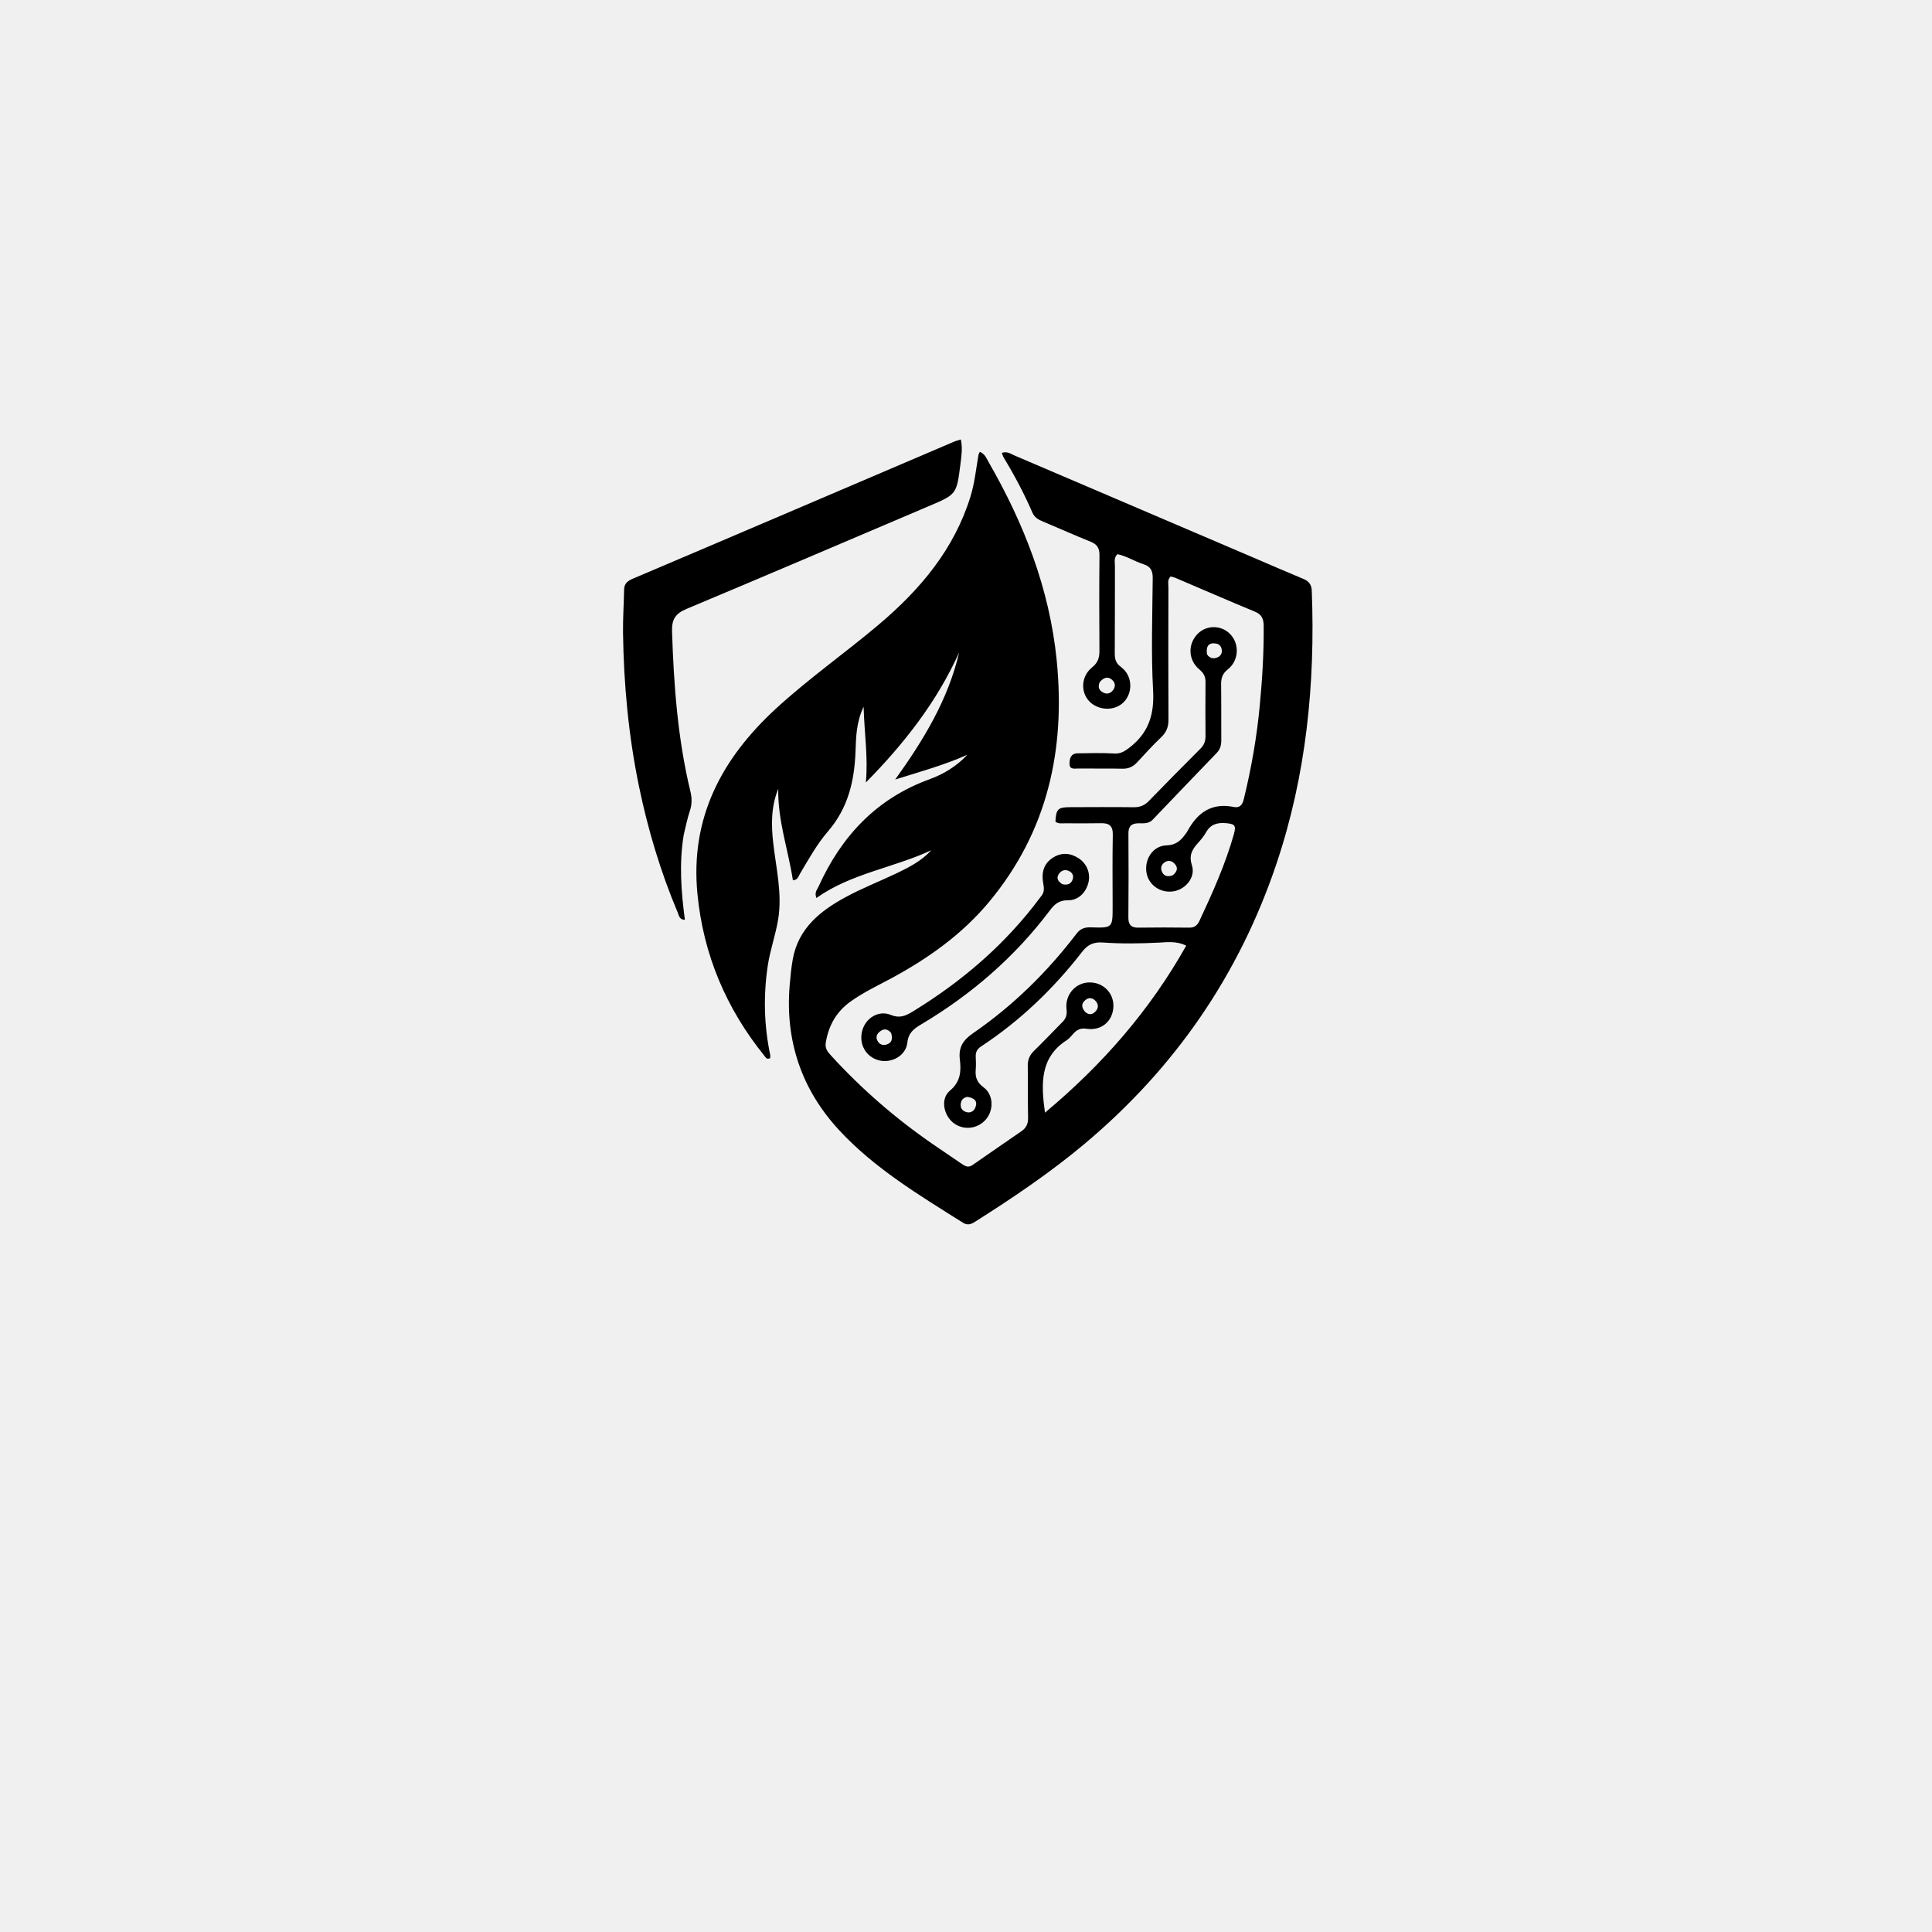
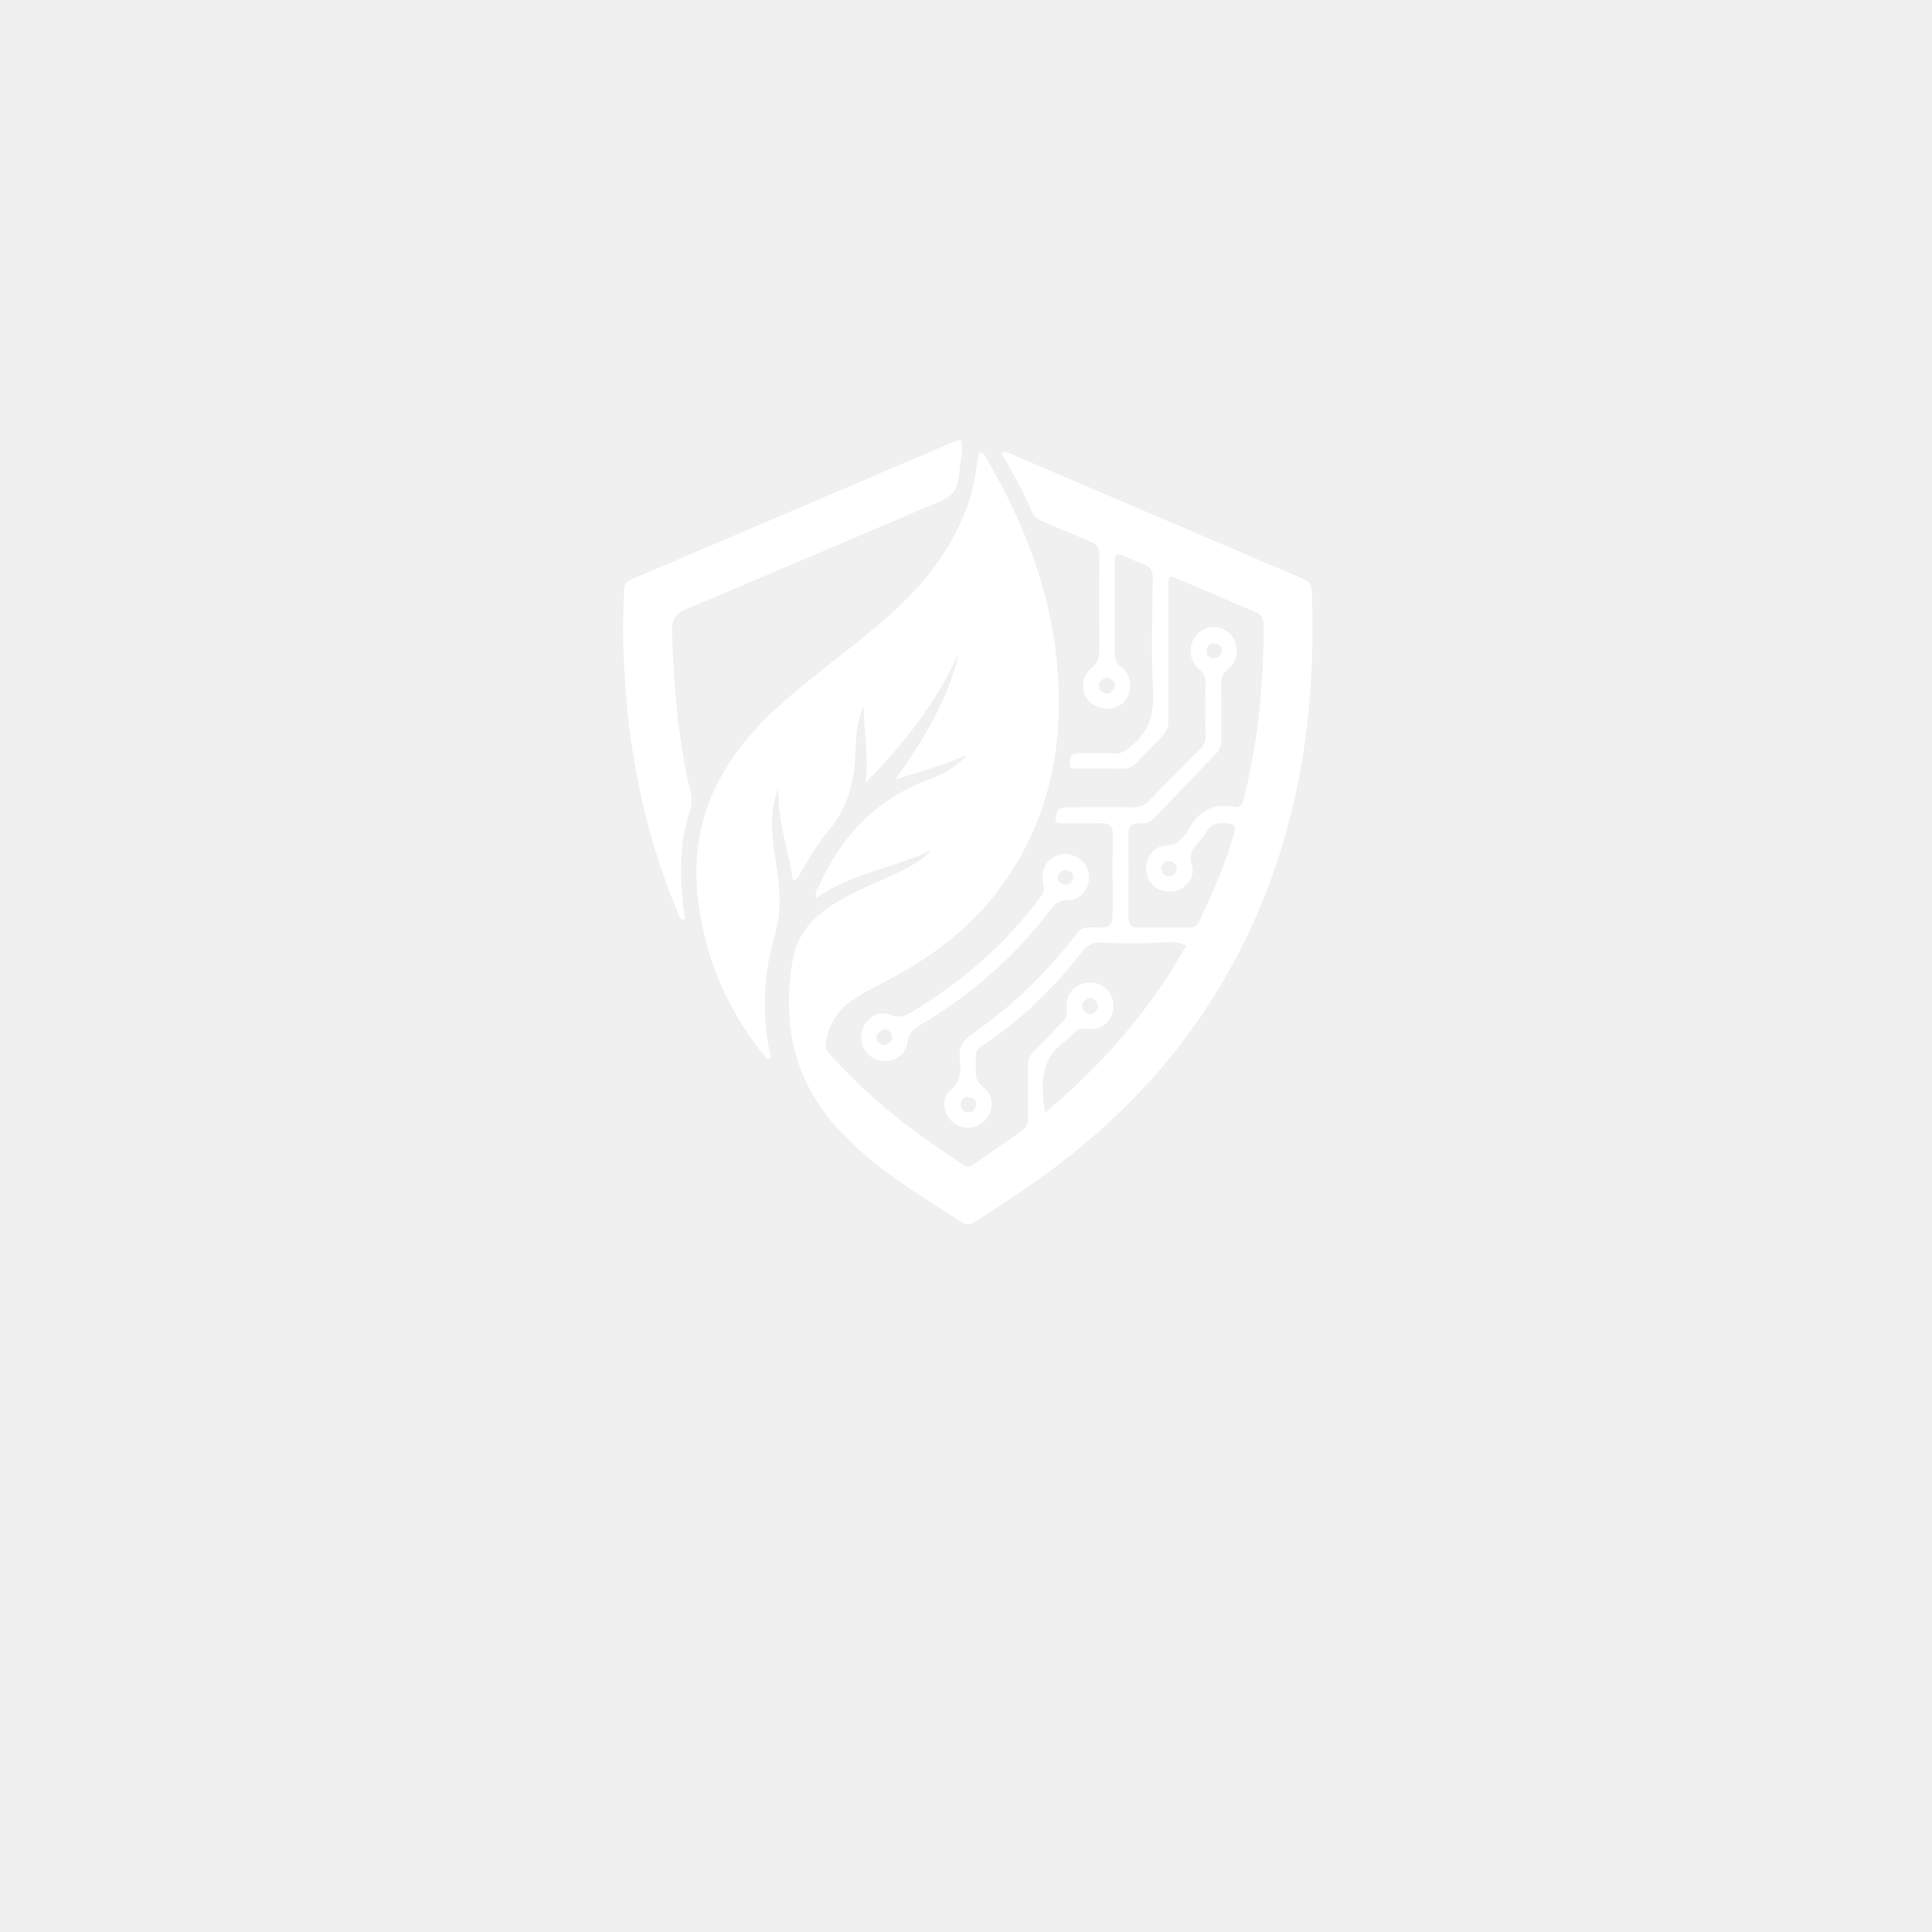
<svg xmlns="http://www.w3.org/2000/svg" version="1.1" id="Layer_1" x="0px" y="0px" width="100%" viewBox="0 0 1024 1024" enable-background="new 0 0 1024 1024" xml:space="preserve">
-   <path fill="#000000" opacity="1" stroke="none" d=" M515.559,617.409   C524.348,611.342 532.817,605.428 541.344,599.599   C543.929,597.832 544.959,595.623 544.894,592.443   C544.705,583.28 544.905,574.11 544.733,564.946   C544.672,561.682 545.715,559.253 548.03,556.994   C553.157,551.991 558.073,546.773 563.12,541.687   C565.01,539.782 565.639,537.797 565.288,534.972   C564.341,527.334 569.933,520.901 577.211,520.709   C584.631,520.513 590.427,526.29 590.125,533.581   C589.808,541.263 583.792,546.476 575.887,545.266   C572.724,544.781 570.832,545.768 568.943,547.832   C567.819,549.061 566.752,550.444 565.382,551.327   C551.204,560.475 551.72,574.246 553.852,589.735   C584.233,564.378 609.393,535.607 628.737,501.198   C623.596,498.72 618.94,499.362 614.406,499.596   C604.41,500.11 594.409,500.254 584.436,499.545   C579.786,499.214 576.54,500.627 573.697,504.297   C558.484,523.939 540.778,540.969 519.973,554.653   C517.901,556.016 517.06,557.651 517.164,560.036   C517.264,562.365 517.348,564.716 517.149,567.032   C516.811,570.962 517.83,573.746 521.322,576.309   C526.596,580.18 526.818,588.342 522.551,593.326   C518.086,598.541 510.274,599.267 505.07,594.95   C499.994,590.739 498.476,582.255 503.443,578.102   C509.173,573.312 509.489,567.694 508.739,561.59   C507.946,555.139 510.419,551.282 515.697,547.652   C536.865,533.096 555.008,515.254 570.595,494.856   C572.723,492.072 575.021,491.421 578.271,491.521   C589.707,491.872 589.713,491.776 589.716,480.484   C589.719,467.818 589.542,455.148 589.804,442.487   C589.902,437.779 587.962,436.236 583.64,436.316   C577.309,436.434 570.974,436.403 564.641,436.358   C562.864,436.346 560.959,436.781 559.396,435.475   C559.746,428.876 560.738,427.846 566.98,427.826   C578.313,427.791 589.647,427.71 600.979,427.85   C604.25,427.891 606.675,426.846 608.922,424.533   C617.979,415.208 627.105,405.949 636.304,396.765   C638.244,394.829 638.968,392.713 638.95,390.068   C638.883,380.568 638.847,371.068 638.951,361.569   C638.982,358.648 637.965,356.709 635.673,354.801   C629.784,349.9 629.455,341.604 634.576,336.168   C639.281,331.175 647.216,331.14 652.026,336.091   C657.01,341.222 656.706,350.084 650.827,354.72   C647.918,357.015 647.171,359.428 647.22,362.812   C647.362,372.643 647.227,382.478 647.307,392.311   C647.328,394.949 646.73,397.16 644.848,399.11   C633.514,410.861 622.218,422.649 610.944,434.457   C608.806,436.696 606.098,436.356 603.466,436.366   C599.827,436.379 598.051,437.795 598.086,441.763   C598.219,456.595 598.176,471.429 598.064,486.261   C598.035,490.041 599.429,491.731 603.335,491.672   C612.332,491.538 621.334,491.568 630.332,491.67   C633.078,491.701 634.597,490.485 635.708,488.113   C642.703,473.168 649.457,458.131 653.964,442.199   C655.28,437.547 654.522,436.69 649.739,436.284   C645.204,435.899 641.61,436.886 639.218,441.158   C638.01,443.315 636.353,445.262 634.687,447.114   C631.655,450.485 630.116,453.649 631.747,458.663   C633.763,464.862 628.563,471.36 621.969,472.419   C615.055,473.529 608.677,469.061 607.639,462.377   C606.54,455.312 611.123,448.293 618.201,448.075   C623.433,447.914 626.062,445.327 628.587,441.687   C628.777,441.413 629.024,441.172 629.178,440.881   C634.464,430.893 642.017,425.272 653.958,427.72   C656.919,428.327 658.45,426.737 659.179,423.781   C663.245,407.281 666.142,390.595 667.729,373.673   C669.036,359.737 669.902,345.795 669.783,331.784   C669.75,327.957 668.758,325.682 665.029,324.145   C650.863,318.302 636.817,312.167 622.717,306.163   C621.989,305.853 621.176,305.74 620.451,305.549   C618.602,307.371 619.295,309.492 619.291,311.383   C619.236,334.716 619.19,358.049 619.319,381.381   C619.34,385.168 618.293,388.023 615.539,390.662   C611.091,394.922 606.904,399.463 602.744,404.011   C600.566,406.392 598.147,407.507 594.854,407.433   C587.025,407.258 579.189,407.42 571.356,407.337   C569.527,407.317 566.901,408.008 566.881,404.877   C566.863,402.084 567.512,399.333 571.12,399.278   C577.615,399.181 584.128,398.993 590.602,399.378   C593.978,399.578 596.042,398.227 598.554,396.311   C608.714,388.558 611.875,378.762 611.167,365.988   C610.073,346.216 610.787,326.337 610.967,306.506   C611.002,302.597 609.93,300.267 606.086,299.046   C601.376,297.549 597.134,294.728 592.257,293.722   C590.233,295.672 590.946,297.964 590.938,300.015   C590.877,315.347 590.977,330.681 590.852,346.013   C590.826,349.192 591.279,351.425 594.188,353.565   C599.777,357.676 600.565,365.65 596.598,370.99   C592.957,375.891 585.667,377.092 579.905,373.739   C572.792,369.6 571.973,359.25 578.803,353.755   C581.989,351.193 582.749,348.508 582.721,344.788   C582.598,327.956 582.572,311.121 582.742,294.29   C582.779,290.57 581.543,288.516 578.086,287.129   C569.586,283.716 561.219,279.973 552.774,276.421   C550.415,275.429 548.33,274.319 547.225,271.763   C542.854,261.655 537.706,251.946 531.991,242.533   C531.582,241.858 531.381,241.057 530.976,240.048   C533.778,239.044 535.758,240.58 537.749,241.429   C580.342,259.596 622.911,277.816 665.485,296.027   C673.907,299.63 682.297,303.309 690.764,306.801   C693.746,308.032 695.15,309.861 695.276,313.17   C697.157,362.498 692.323,410.997 676.496,457.966   C656.65,516.864 622.631,566.156 574.99,606.139   C556.676,621.509 536.95,634.795 516.808,647.548   C514.691,648.889 512.82,649.597 510.396,648.07   C487.122,633.409 463.368,619.184 444.57,598.798   C424.788,577.344 416.059,551.484 418.551,522.159   C418.945,517.524 419.382,512.869 420.211,508.298   C423.146,492.099 434.666,482.871 447.976,475.611   C456.874,470.758 466.409,467.084 475.565,462.686   C482.092,459.551 488.538,456.204 493.588,450.647   C473.638,459.978 451.186,462.844 432.703,475.956   C431.566,473.032 433.072,471.605 433.78,470.041   C445.898,443.247 464.504,423.251 492.745,412.99   C500.211,410.277 507.074,406.064 512.721,400.042   C500.525,405.501 487.686,409.004 474.473,413.16   C489.341,392.438 502.504,370.971 508.354,345.827   C496.512,372.055 479.132,394.259 458.914,414.732   C460.171,401.573 458.14,388.82 457.721,374.562   C453.808,382.956 453.722,390.673 453.451,398.15   C452.881,413.892 449.512,428.309 438.839,440.649   C432.973,447.432 428.592,455.419 423.979,463.153   C423.189,464.478 422.875,466.399 420.258,466.58   C417.778,450.411 412.158,434.786 412.495,418.1   C408.661,427.407 408.725,437.063 409.828,446.806   C411.358,460.331 414.716,473.73 412.406,487.508   C411.03,495.718 408.168,503.564 406.932,511.838   C404.567,527.671 404.944,543.341 408.193,558.982   C408.321,559.594 408.21,560.256 408.21,560.798   C406.516,561.795 405.877,560.513 405.218,559.696   C384.909,534.551 372.778,506.011 369.653,473.754   C365.753,433.504 382.478,402.071 411.26,375.593   C428.589,359.651 447.885,346.165 465.824,330.995   C487.692,312.502 505.661,291.251 514.336,263.308   C516.568,256.116 517.322,248.656 518.58,241.284   C518.681,240.694 519.029,240.145 519.302,239.481   C521.973,240.476 522.786,242.829 523.896,244.757   C542.714,277.418 556.239,311.96 560.049,349.749   C564.823,397.077 555.326,440.63 524.31,477.949   C510.069,495.085 492.185,507.82 472.661,518.388   C465.351,522.345 457.798,525.857 450.96,530.725   C443.255,536.21 439.162,543.554 437.665,552.708   C437.147,555.876 438.903,557.756 440.685,559.704   C456.841,577.358 474.814,592.93 494.522,606.5   C499.599,609.996 504.713,613.438 509.805,616.913   C511.513,618.078 513.226,619.096 515.559,617.409  M582.949,361.424   C581.761,363.944 582.336,365.924 584.868,367.144   C586.978,368.16 588.769,367.395 590.046,365.637   C591.239,363.994 591.169,362.098 589.769,360.66   C587.694,358.527 585.439,358.62 582.949,361.424  M575.155,536.345   C577.428,538.325 579.507,537.63 581.077,535.553   C582.44,533.752 582.009,531.765 580.387,530.227   C578.891,528.809 577.055,528.647 575.448,529.902   C573.356,531.536 572.769,533.586 575.155,536.345  M512.646,581.362   C511.083,581.686 509.861,582.528 509.415,584.069   C508.732,586.431 509.443,588.426 511.809,589.308   C514.211,590.203 516.188,589.034 517.02,586.845   C518.241,583.628 516.49,581.914 512.646,581.362  M621.534,463.943   C624.104,461.92 624.681,459.637 622.068,457.305   C620.744,456.124 618.95,455.959 617.416,456.956   C615.732,458.051 614.987,459.79 615.728,461.723   C616.617,464.042 618.376,465.041 621.534,463.943  M639.734,346.818   C641.184,348.939 643.15,349.387 645.408,348.383   C646.898,347.721 647.683,346.428 647.594,344.771   C647.495,342.907 646.45,341.451 644.697,341.128   C640.843,340.417 639.056,342.229 639.734,346.818  z" />
-   <path fill="#000000" opacity="1" stroke="none" d=" M362.402,442.404   C359.872,457.709 361.018,472.569 363.012,487.509   C360.069,487.49 359.879,485.258 359.251,483.767   C350.11,462.091 343.392,439.685 338.644,416.634   C333.119,389.813 330.587,362.711 330.216,335.383   C330.112,327.733 330.672,320.077 330.793,312.422   C330.848,308.898 333.109,307.689 335.886,306.512   C364.392,294.421 392.871,282.264 421.349,270.109   C449.521,258.085 477.683,246.039 505.856,234.017   C506.748,233.636 507.709,233.415 509.26,232.921   C510.272,237.589 509.543,242.033 509.014,246.27   C507.033,262.141 506.858,262.078 492.16,268.321   C449.415,286.478 406.734,304.786 363.896,322.722   C358.036,325.176 355.989,328.258 356.193,334.597   C357.115,363.233 359.204,391.7 365.968,419.646   C366.813,423.138 366.77,426.449 365.606,429.916   C364.287,433.847 363.48,437.949 362.402,442.404  z" />
-   <path fill="#000000" opacity="1" stroke="none" d=" M551.496,475.436   C553.657,473.093 553.425,470.864 552.935,468.218   C551.939,462.836 552.971,457.855 558.015,454.623   C562.569,451.704 567.188,452.004 571.643,454.863   C576.094,457.72 578.124,462.947 576.865,467.881   C575.485,473.29 571.372,477.267 565.92,477.184   C561.45,477.116 558.991,479.156 556.536,482.424   C537.878,507.25 514.8,527.149 488.178,542.986   C484.297,545.295 481.47,547.458 480.907,552.66   C480.161,559.555 472.474,563.755 465.767,561.977   C458.904,560.158 455.116,553.416 456.98,546.339   C458.745,539.639 465.63,535.251 472.082,537.903   C476.741,539.817 479.827,538.529 483.525,536.273   C509.824,520.232 532.859,500.572 551.496,475.436  M472.324,547.51   C470.587,545.338 468.541,544.986 466.36,546.723   C464.852,547.923 464.039,549.506 465.005,551.474   C466.026,553.556 467.807,554.268 469.914,553.62   C472.586,552.798 473.274,550.759 472.324,547.51  M563.095,468.658   C565.657,469.209 567.76,468.678 568.586,465.922   C569.119,464.145 568.405,462.611 566.767,461.752   C564.751,460.694 562.824,461.166 561.458,462.9   C559.841,464.952 560.231,466.873 563.095,468.658  z" />
+   <path fill="#ffffff" opacity="1" stroke="none" d=" M515.559,617.409   C524.348,611.342 532.817,605.428 541.344,599.599   C543.929,597.832 544.959,595.623 544.894,592.443   C544.705,583.28 544.905,574.11 544.733,564.946   C544.672,561.682 545.715,559.253 548.03,556.994   C553.157,551.991 558.073,546.773 563.12,541.687   C565.01,539.782 565.639,537.797 565.288,534.972   C564.341,527.334 569.933,520.901 577.211,520.709   C584.631,520.513 590.427,526.29 590.125,533.581   C589.808,541.263 583.792,546.476 575.887,545.266   C572.724,544.781 570.832,545.768 568.943,547.832   C567.819,549.061 566.752,550.444 565.382,551.327   C551.204,560.475 551.72,574.246 553.852,589.735   C584.233,564.378 609.393,535.607 628.737,501.198   C623.596,498.72 618.94,499.362 614.406,499.596   C604.41,500.11 594.409,500.254 584.436,499.545   C579.786,499.214 576.54,500.627 573.697,504.297   C558.484,523.939 540.778,540.969 519.973,554.653   C517.901,556.016 517.06,557.651 517.164,560.036   C517.264,562.365 517.348,564.716 517.149,567.032   C516.811,570.962 517.83,573.746 521.322,576.309   C526.596,580.18 526.818,588.342 522.551,593.326   C518.086,598.541 510.274,599.267 505.07,594.95   C499.994,590.739 498.476,582.255 503.443,578.102   C509.173,573.312 509.489,567.694 508.739,561.59   C507.946,555.139 510.419,551.282 515.697,547.652   C536.865,533.096 555.008,515.254 570.595,494.856   C572.723,492.072 575.021,491.421 578.271,491.521   C589.707,491.872 589.713,491.776 589.716,480.484   C589.719,467.818 589.542,455.148 589.804,442.487   C589.902,437.779 587.962,436.236 583.64,436.316   C577.309,436.434 570.974,436.403 564.641,436.358   C562.864,436.346 560.959,436.781 559.396,435.475   C559.746,428.876 560.738,427.846 566.98,427.826   C578.313,427.791 589.647,427.71 600.979,427.85   C604.25,427.891 606.675,426.846 608.922,424.533   C617.979,415.208 627.105,405.949 636.304,396.765   C638.244,394.829 638.968,392.713 638.95,390.068   C638.883,380.568 638.847,371.068 638.951,361.569   C638.982,358.648 637.965,356.709 635.673,354.801   C629.784,349.9 629.455,341.604 634.576,336.168   C639.281,331.175 647.216,331.14 652.026,336.091   C657.01,341.222 656.706,350.084 650.827,354.72   C647.918,357.015 647.171,359.428 647.22,362.812   C647.362,372.643 647.227,382.478 647.307,392.311   C647.328,394.949 646.73,397.16 644.848,399.11   C633.514,410.861 622.218,422.649 610.944,434.457   C608.806,436.696 606.098,436.356 603.466,436.366   C599.827,436.379 598.051,437.795 598.086,441.763   C598.219,456.595 598.176,471.429 598.064,486.261   C598.035,490.041 599.429,491.731 603.335,491.672   C612.332,491.538 621.334,491.568 630.332,491.67   C633.078,491.701 634.597,490.485 635.708,488.113   C642.703,473.168 649.457,458.131 653.964,442.199   C655.28,437.547 654.522,436.69 649.739,436.284   C645.204,435.899 641.61,436.886 639.218,441.158   C638.01,443.315 636.353,445.262 634.687,447.114   C631.655,450.485 630.116,453.649 631.747,458.663   C633.763,464.862 628.563,471.36 621.969,472.419   C615.055,473.529 608.677,469.061 607.639,462.377   C606.54,455.312 611.123,448.293 618.201,448.075   C623.433,447.914 626.062,445.327 628.587,441.687   C628.777,441.413 629.024,441.172 629.178,440.881   C634.464,430.893 642.017,425.272 653.958,427.72   C656.919,428.327 658.45,426.737 659.179,423.781   C663.245,407.281 666.142,390.595 667.729,373.673   C669.036,359.737 669.902,345.795 669.783,331.784   C669.75,327.957 668.758,325.682 665.029,324.145   C650.863,318.302 636.817,312.167 622.717,306.163   C621.989,305.853 621.176,305.74 620.451,305.549   C618.602,307.371 619.295,309.492 619.291,311.383   C619.236,334.716 619.19,358.049 619.319,381.381   C619.34,385.168 618.293,388.023 615.539,390.662   C611.091,394.922 606.904,399.463 602.744,404.011   C600.566,406.392 598.147,407.507 594.854,407.433   C587.025,407.258 579.189,407.42 571.356,407.337   C569.527,407.317 566.901,408.008 566.881,404.877   C566.863,402.084 567.512,399.333 571.12,399.278   C577.615,399.181 584.128,398.993 590.602,399.378   C593.978,399.578 596.042,398.227 598.554,396.311   C608.714,388.558 611.875,378.762 611.167,365.988   C610.073,346.216 610.787,326.337 610.967,306.506   C611.002,302.597 609.93,300.267 606.086,299.046   C601.376,297.549 597.134,294.728 592.257,293.722   C590.233,295.672 590.946,297.964 590.938,300.015   C590.877,315.347 590.977,330.681 590.852,346.013   C590.826,349.192 591.279,351.425 594.188,353.565   C599.777,357.676 600.565,365.65 596.598,370.99   C592.957,375.891 585.667,377.092 579.905,373.739   C572.792,369.6 571.973,359.25 578.803,353.755   C581.989,351.193 582.749,348.508 582.721,344.788   C582.598,327.956 582.572,311.121 582.742,294.29   C582.779,290.57 581.543,288.516 578.086,287.129   C569.586,283.716 561.219,279.973 552.774,276.421   C550.415,275.429 548.33,274.319 547.225,271.763   C542.854,261.655 537.706,251.946 531.991,242.533   C531.582,241.858 531.381,241.057 530.976,240.048   C533.778,239.044 535.758,240.58 537.749,241.429   C580.342,259.596 622.911,277.816 665.485,296.027   C673.907,299.63 682.297,303.309 690.764,306.801   C693.746,308.032 695.15,309.861 695.276,313.17   C697.157,362.498 692.323,410.997 676.496,457.966   C656.65,516.864 622.631,566.156 574.99,606.139   C556.676,621.509 536.95,634.795 516.808,647.548   C514.691,648.889 512.82,649.597 510.396,648.07   C487.122,633.409 463.368,619.184 444.57,598.798   C424.788,577.344 416.059,551.484 418.551,522.159   C418.945,517.524 419.382,512.869 420.211,508.298   C423.146,492.099 434.666,482.871 447.976,475.611   C456.874,470.758 466.409,467.084 475.565,462.686   C482.092,459.551 488.538,456.204 493.588,450.647   C473.638,459.978 451.186,462.844 432.703,475.956   C431.566,473.032 433.072,471.605 433.78,470.041   C445.898,443.247 464.504,423.251 492.745,412.99   C500.211,410.277 507.074,406.064 512.721,400.042   C500.525,405.501 487.686,409.004 474.473,413.16   C489.341,392.438 502.504,370.971 508.354,345.827   C496.512,372.055 479.132,394.259 458.914,414.732   C460.171,401.573 458.14,388.82 457.721,374.562   C453.808,382.956 453.722,390.673 453.451,398.15   C452.881,413.892 449.512,428.309 438.839,440.649   C432.973,447.432 428.592,455.419 423.979,463.153   C423.189,464.478 422.875,466.399 420.258,466.58   C417.778,450.411 412.158,434.786 412.495,418.1   C408.661,427.407 408.725,437.063 409.828,446.806   C411.358,460.331 414.716,473.73 412.406,487.508   C411.03,495.718 408.168,503.564 406.932,511.838   C404.567,527.671 404.944,543.341 408.193,558.982   C408.321,559.594 408.21,560.256 408.21,560.798   C406.516,561.795 405.877,560.513 405.218,559.696   C384.909,534.551 372.778,506.011 369.653,473.754   C365.753,433.504 382.478,402.071 411.26,375.593   C428.589,359.651 447.885,346.165 465.824,330.995   C487.692,312.502 505.661,291.251 514.336,263.308   C516.568,256.116 517.322,248.656 518.58,241.284   C518.681,240.694 519.029,240.145 519.302,239.481   C521.973,240.476 522.786,242.829 523.896,244.757   C542.714,277.418 556.239,311.96 560.049,349.749   C564.823,397.077 555.326,440.63 524.31,477.949   C510.069,495.085 492.185,507.82 472.661,518.388   C465.351,522.345 457.798,525.857 450.96,530.725   C443.255,536.21 439.162,543.554 437.665,552.708   C437.147,555.876 438.903,557.756 440.685,559.704   C456.841,577.358 474.814,592.93 494.522,606.5   C499.599,609.996 504.713,613.438 509.805,616.913   C511.513,618.078 513.226,619.096 515.559,617.409  M582.949,361.424   C581.761,363.944 582.336,365.924 584.868,367.144   C586.978,368.16 588.769,367.395 590.046,365.637   C591.239,363.994 591.169,362.098 589.769,360.66   C587.694,358.527 585.439,358.62 582.949,361.424  M575.155,536.345   C577.428,538.325 579.507,537.63 581.077,535.553   C582.44,533.752 582.009,531.765 580.387,530.227   C578.891,528.809 577.055,528.647 575.448,529.902   C573.356,531.536 572.769,533.586 575.155,536.345  M512.646,581.362   C511.083,581.686 509.861,582.528 509.415,584.069   C508.732,586.431 509.443,588.426 511.809,589.308   C514.211,590.203 516.188,589.034 517.02,586.845   C518.241,583.628 516.49,581.914 512.646,581.362  M621.534,463.943   C624.104,461.92 624.681,459.637 622.068,457.305   C620.744,456.124 618.95,455.959 617.416,456.956   C615.732,458.051 614.987,459.79 615.728,461.723   C616.617,464.042 618.376,465.041 621.534,463.943  M639.734,346.818   C641.184,348.939 643.15,349.387 645.408,348.383   C646.898,347.721 647.683,346.428 647.594,344.771   C647.495,342.907 646.45,341.451 644.697,341.128   C640.843,340.417 639.056,342.229 639.734,346.818  z" />
+   <path fill="#ffffff" opacity="1" stroke="none" d=" M362.402,442.404   C359.872,457.709 361.018,472.569 363.012,487.509   C360.069,487.49 359.879,485.258 359.251,483.767   C350.11,462.091 343.392,439.685 338.644,416.634   C333.119,389.813 330.587,362.711 330.216,335.383   C330.112,327.733 330.672,320.077 330.793,312.422   C330.848,308.898 333.109,307.689 335.886,306.512   C364.392,294.421 392.871,282.264 421.349,270.109   C449.521,258.085 477.683,246.039 505.856,234.017   C506.748,233.636 507.709,233.415 509.26,232.921   C510.272,237.589 509.543,242.033 509.014,246.27   C507.033,262.141 506.858,262.078 492.16,268.321   C449.415,286.478 406.734,304.786 363.896,322.722   C358.036,325.176 355.989,328.258 356.193,334.597   C357.115,363.233 359.204,391.7 365.968,419.646   C366.813,423.138 366.77,426.449 365.606,429.916   C364.287,433.847 363.48,437.949 362.402,442.404  z" />
+   <path fill="#ffffff" opacity="1" stroke="none" d=" M551.496,475.436   C553.657,473.093 553.425,470.864 552.935,468.218   C551.939,462.836 552.971,457.855 558.015,454.623   C562.569,451.704 567.188,452.004 571.643,454.863   C576.094,457.72 578.124,462.947 576.865,467.881   C575.485,473.29 571.372,477.267 565.92,477.184   C561.45,477.116 558.991,479.156 556.536,482.424   C537.878,507.25 514.8,527.149 488.178,542.986   C484.297,545.295 481.47,547.458 480.907,552.66   C480.161,559.555 472.474,563.755 465.767,561.977   C458.904,560.158 455.116,553.416 456.98,546.339   C458.745,539.639 465.63,535.251 472.082,537.903   C476.741,539.817 479.827,538.529 483.525,536.273   C509.824,520.232 532.859,500.572 551.496,475.436  M472.324,547.51   C470.587,545.338 468.541,544.986 466.36,546.723   C464.852,547.923 464.039,549.506 465.005,551.474   C466.026,553.556 467.807,554.268 469.914,553.62   C472.586,552.798 473.274,550.759 472.324,547.51  M563.095,468.658   C565.657,469.209 567.76,468.678 568.586,465.922   C569.119,464.145 568.405,462.611 566.767,461.752   C564.751,460.694 562.824,461.166 561.458,462.9   C559.841,464.952 560.231,466.873 563.095,468.658  z" />
</svg>
